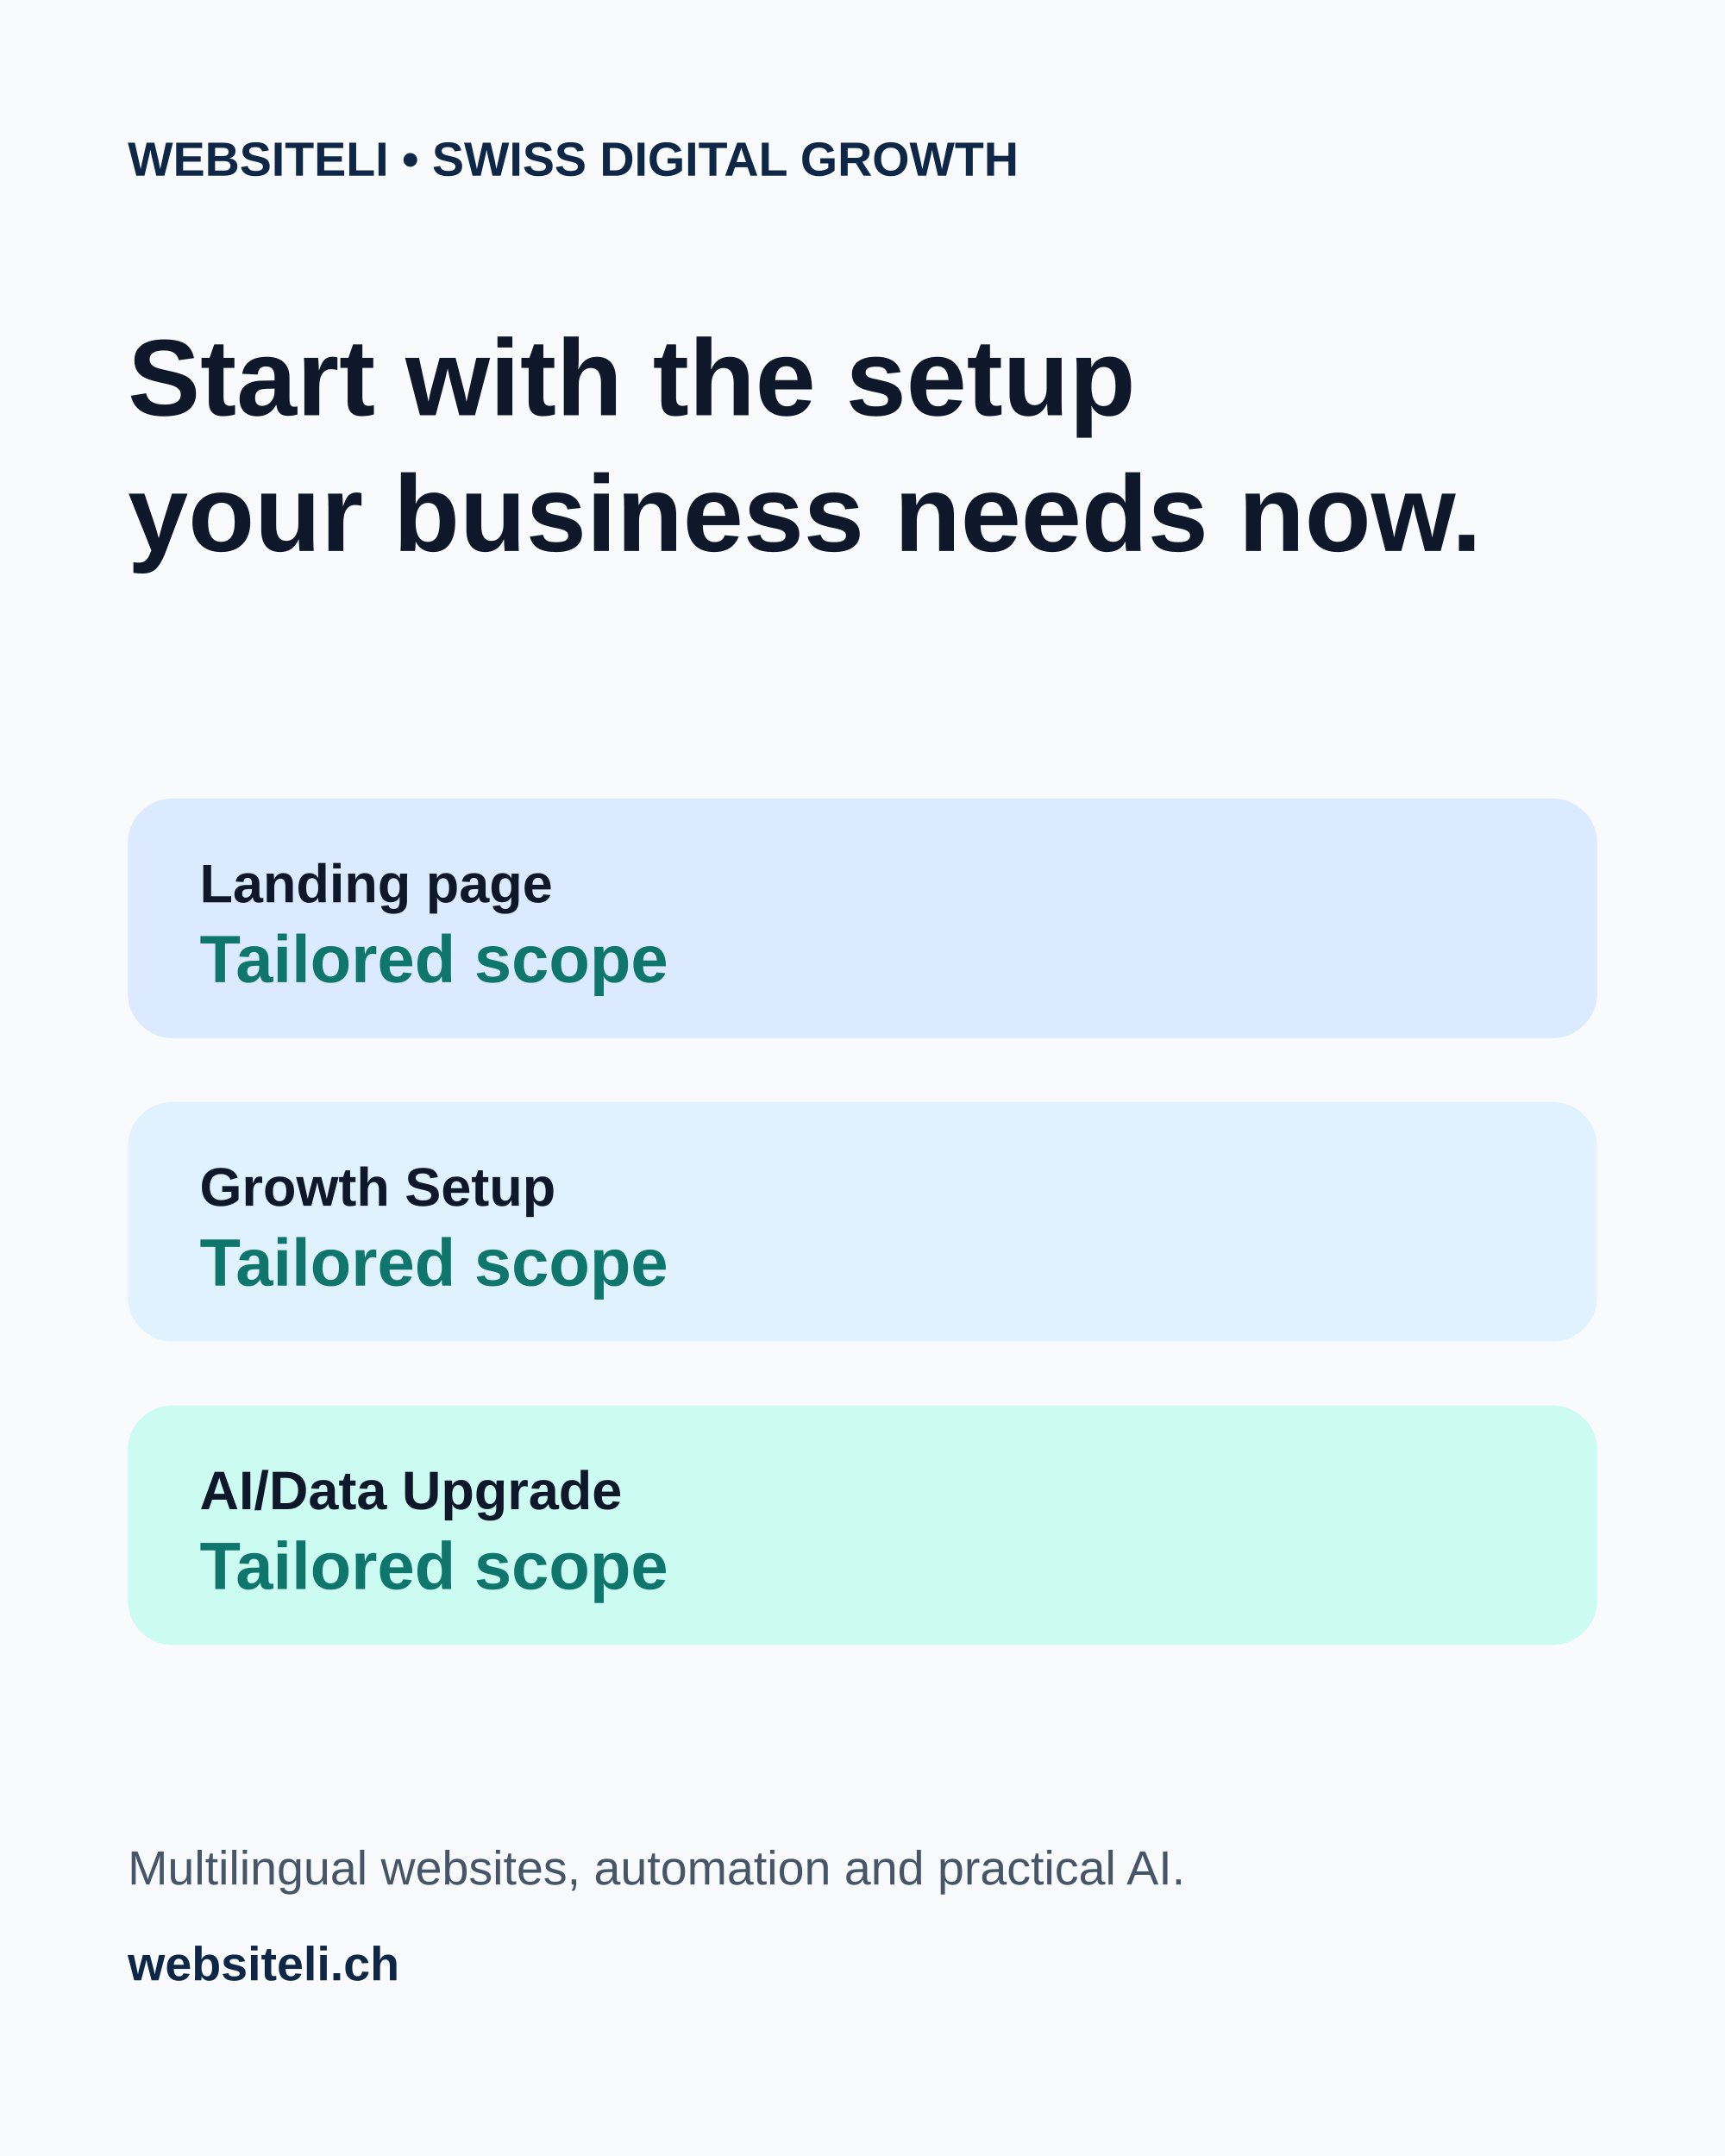
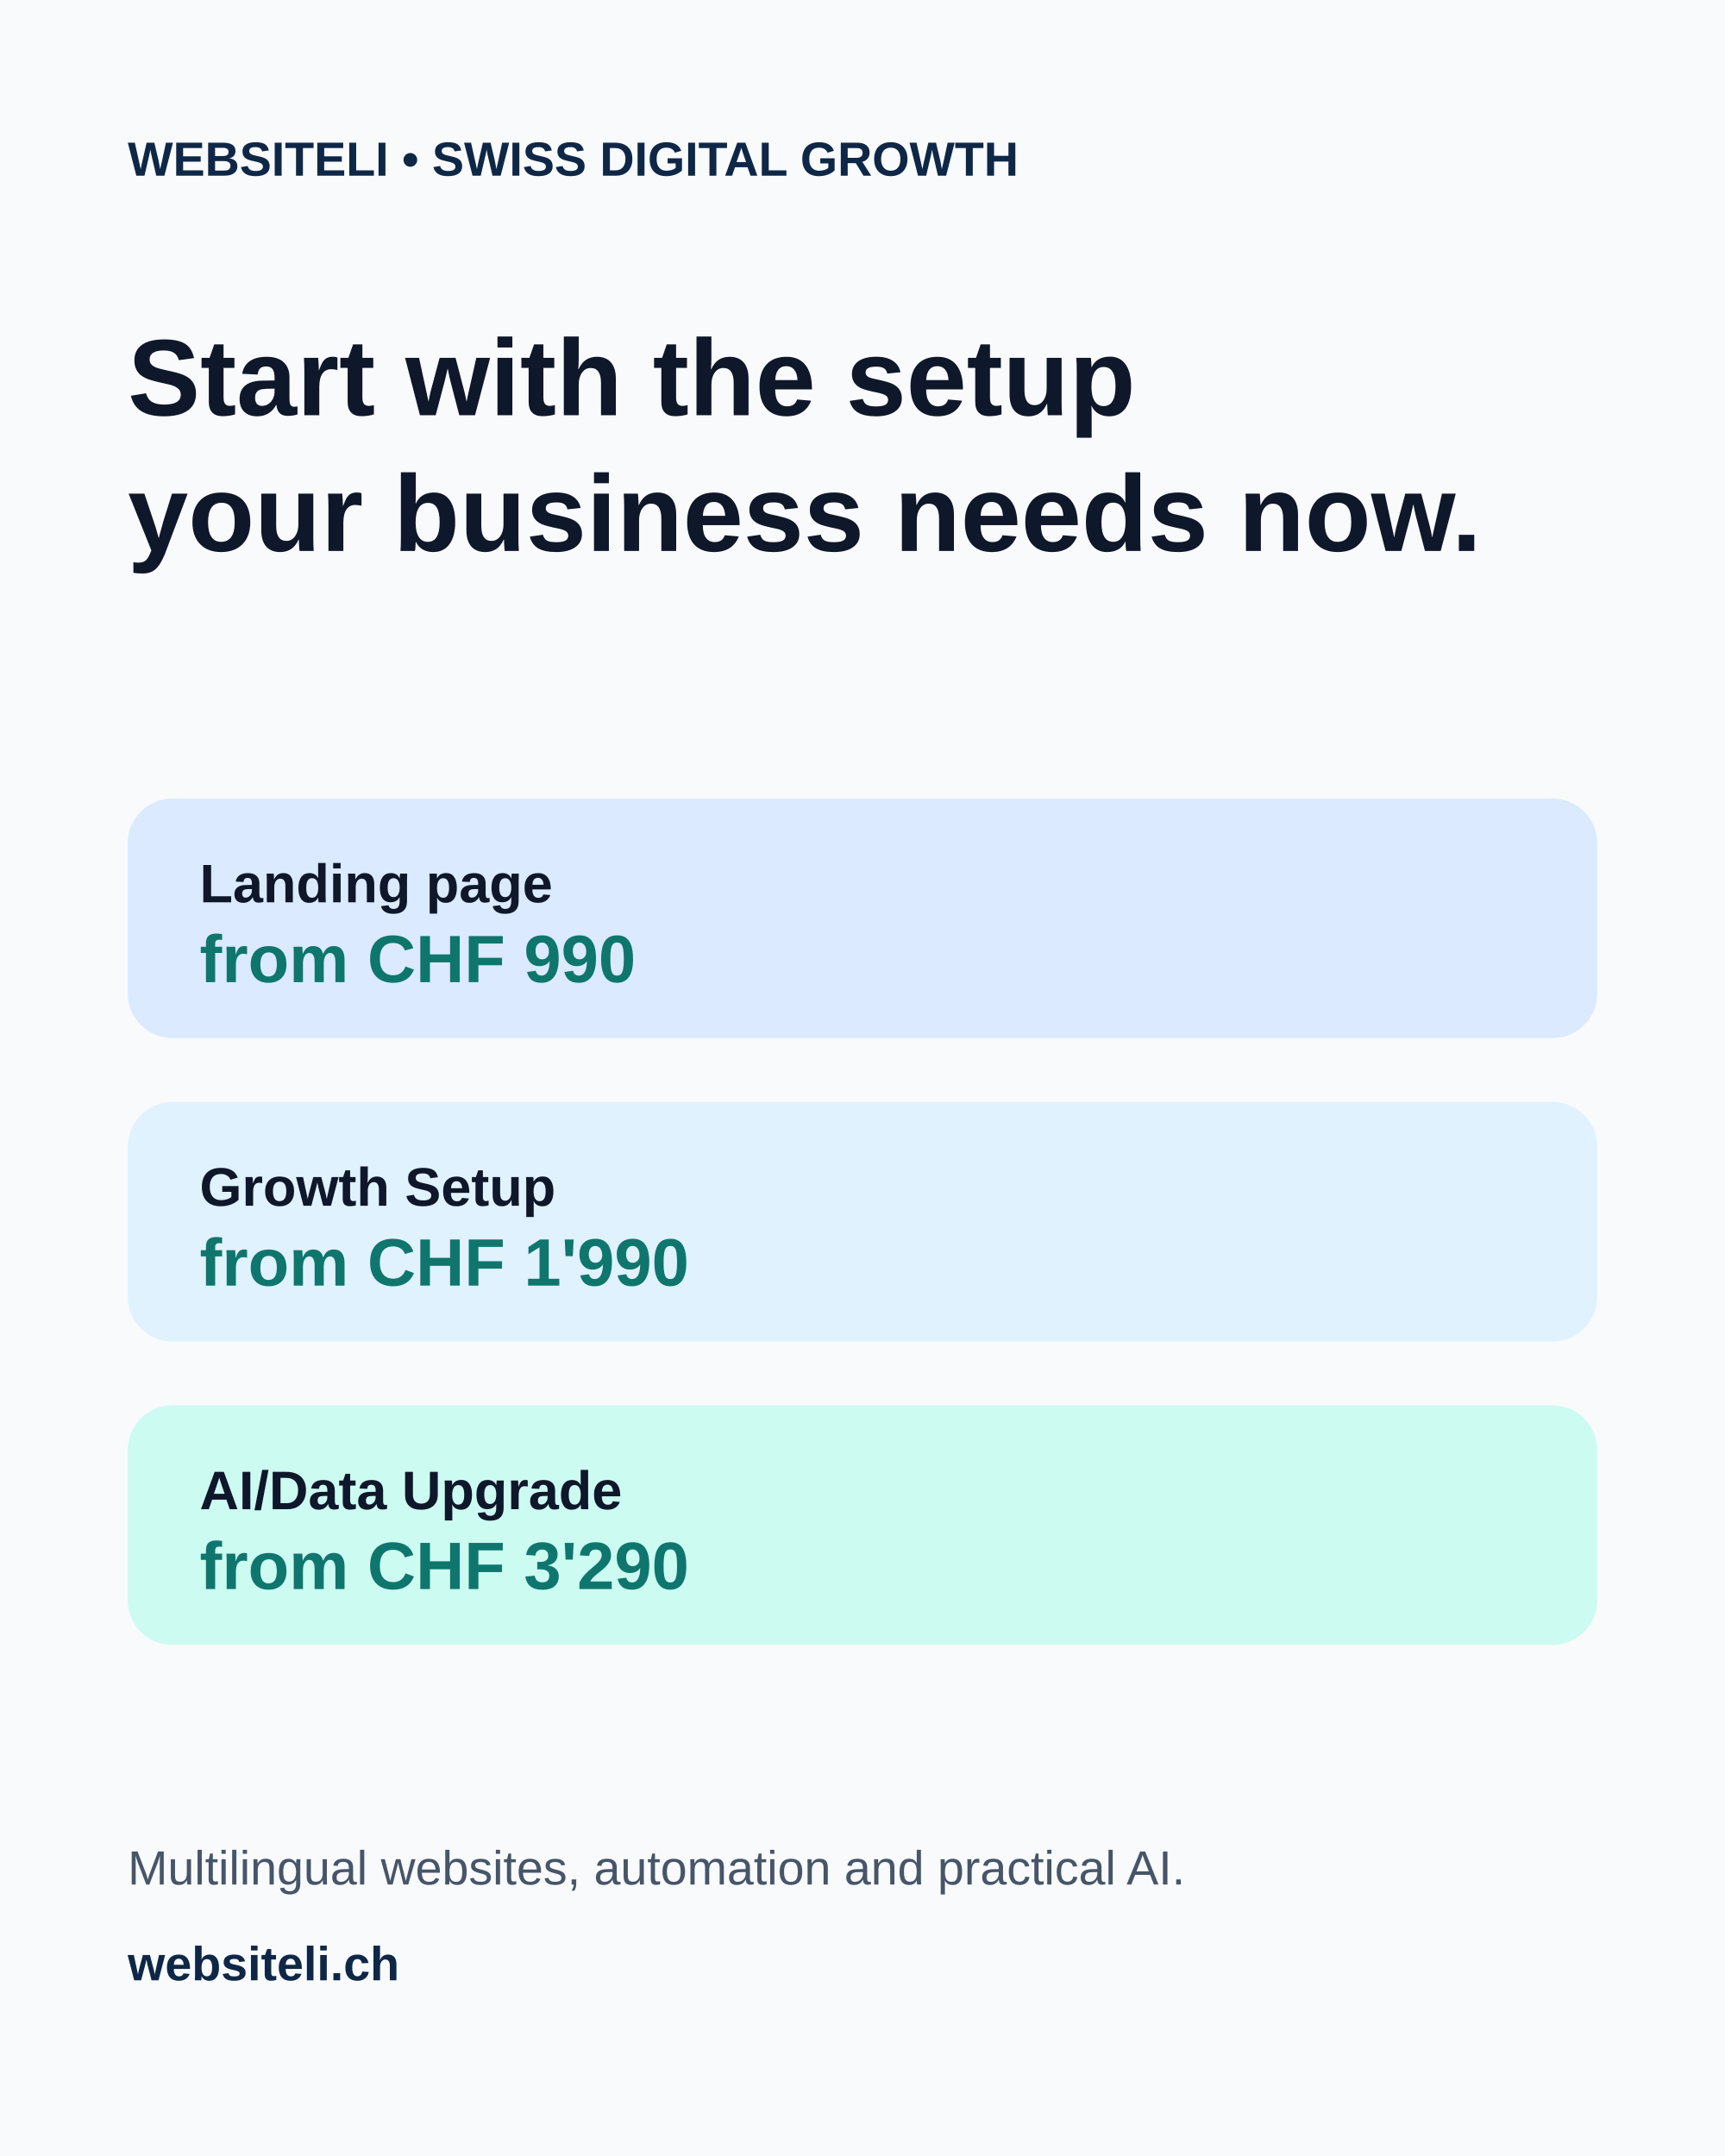
<svg xmlns="http://www.w3.org/2000/svg" width="1080" height="1350" viewBox="0 0 1080 1350">
  <rect width="1080" height="1350" fill="#f8fafc" />
  <text x="80" y="110" fill="#0f2747" font-family="Arial" font-size="30" font-weight="700">WEBSITELI • SWISS DIGITAL GROWTH</text>
  <text x="80" y="260" fill="#0f172a" font-family="Arial" font-size="68" font-weight="800">Start with the setup</text>
  <text x="80" y="345" fill="#0f172a" font-family="Arial" font-size="68" font-weight="800">your business needs now.</text>
  <rect x="80" y="500" width="920" height="150" rx="28" fill="#dbeafe" />
  <text x="125" y="565" fill="#0f172a" font-family="Arial" font-size="34" font-weight="800">Landing page</text>
-   <text x="125" y="615" fill="#0f766e" font-family="Arial" font-size="42" font-weight="800">Tailored scope</text>
+   <text x="125" y="615" fill="#0f766e" font-family="Arial" font-size="42" font-weight="800">from CHF 990</text>
  <rect x="80" y="690" width="920" height="150" rx="28" fill="#e0f2fe" />
  <text x="125" y="755" fill="#0f172a" font-family="Arial" font-size="34" font-weight="800">Growth Setup</text>
-   <text x="125" y="805" fill="#0f766e" font-family="Arial" font-size="42" font-weight="800">Tailored scope</text>
+   <text x="125" y="805" fill="#0f766e" font-family="Arial" font-size="42" font-weight="800">from CHF 1'990</text>
  <rect x="80" y="880" width="920" height="150" rx="28" fill="#ccfbf1" />
  <text x="125" y="945" fill="#0f172a" font-family="Arial" font-size="34" font-weight="800">AI/Data Upgrade</text>
-   <text x="125" y="995" fill="#0f766e" font-family="Arial" font-size="42" font-weight="800">Tailored scope</text>
+   <text x="125" y="995" fill="#0f766e" font-family="Arial" font-size="42" font-weight="800">from CHF 3'290</text>
  <text x="80" y="1180" fill="#475569" font-family="Arial" font-size="30">Multilingual websites, automation and practical AI.</text>
  <text x="80" y="1240" fill="#0f2747" font-family="Arial" font-size="30" font-weight="800">websiteli.ch</text>
</svg>
